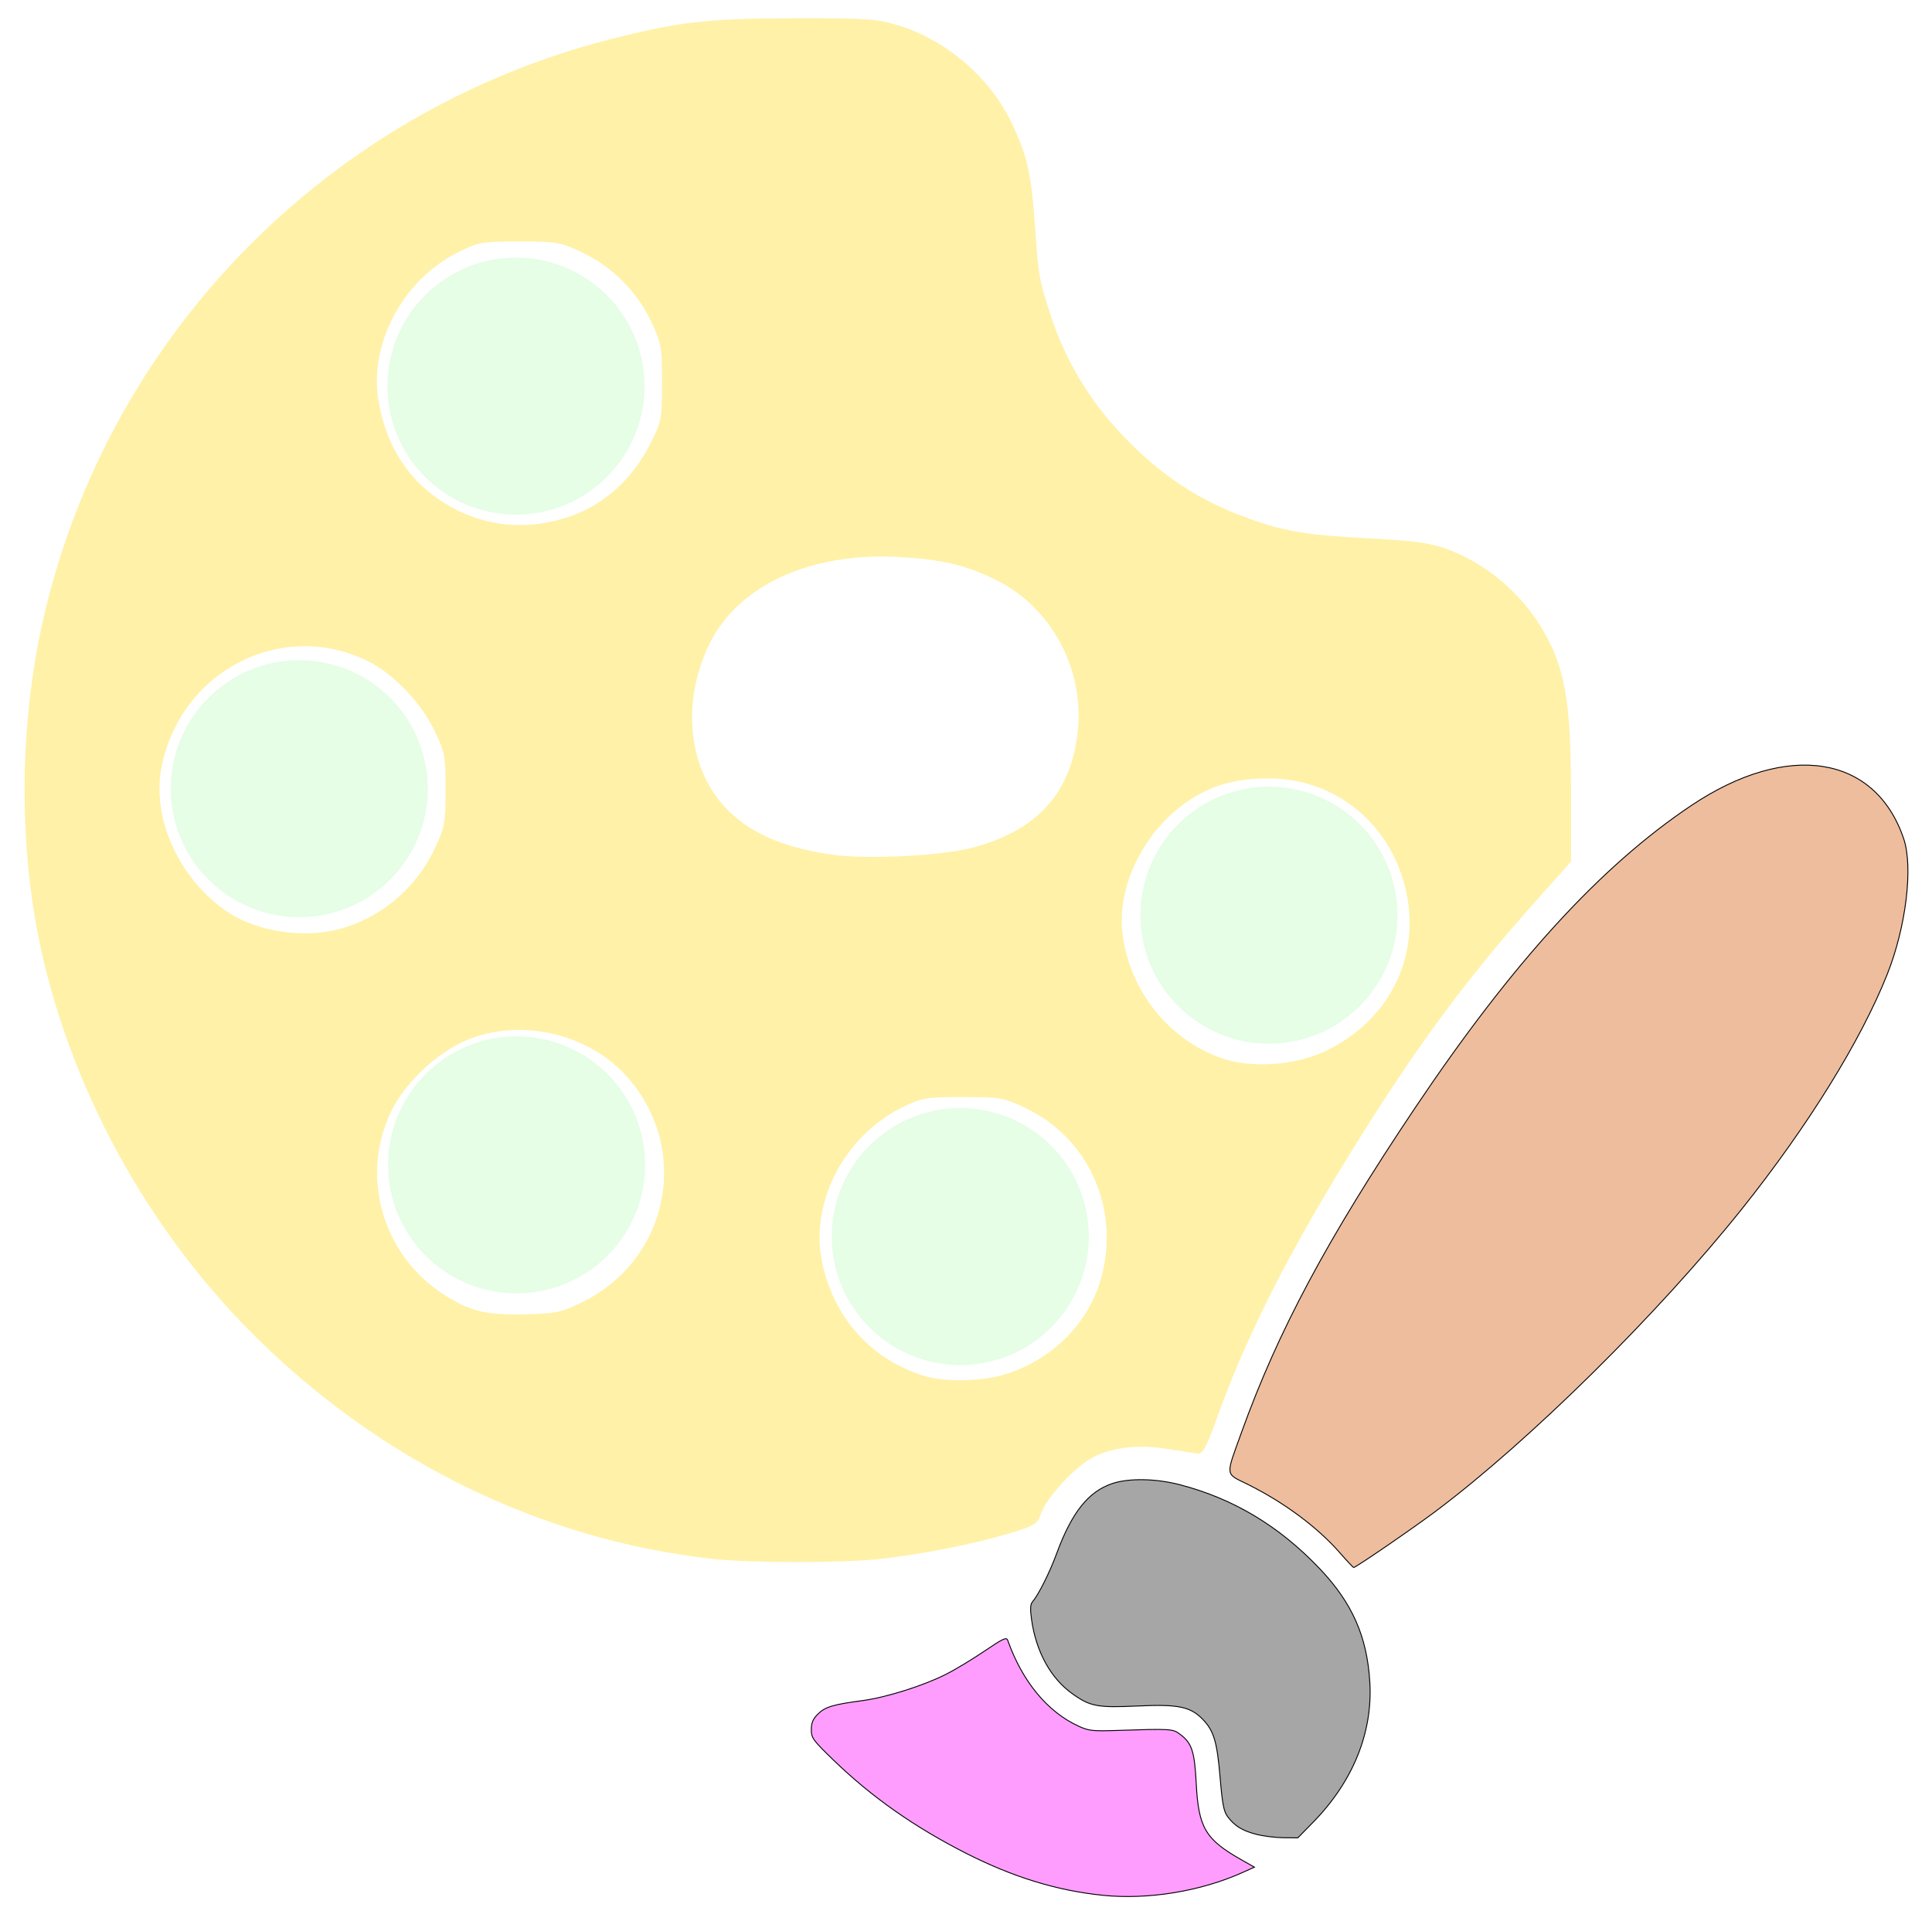
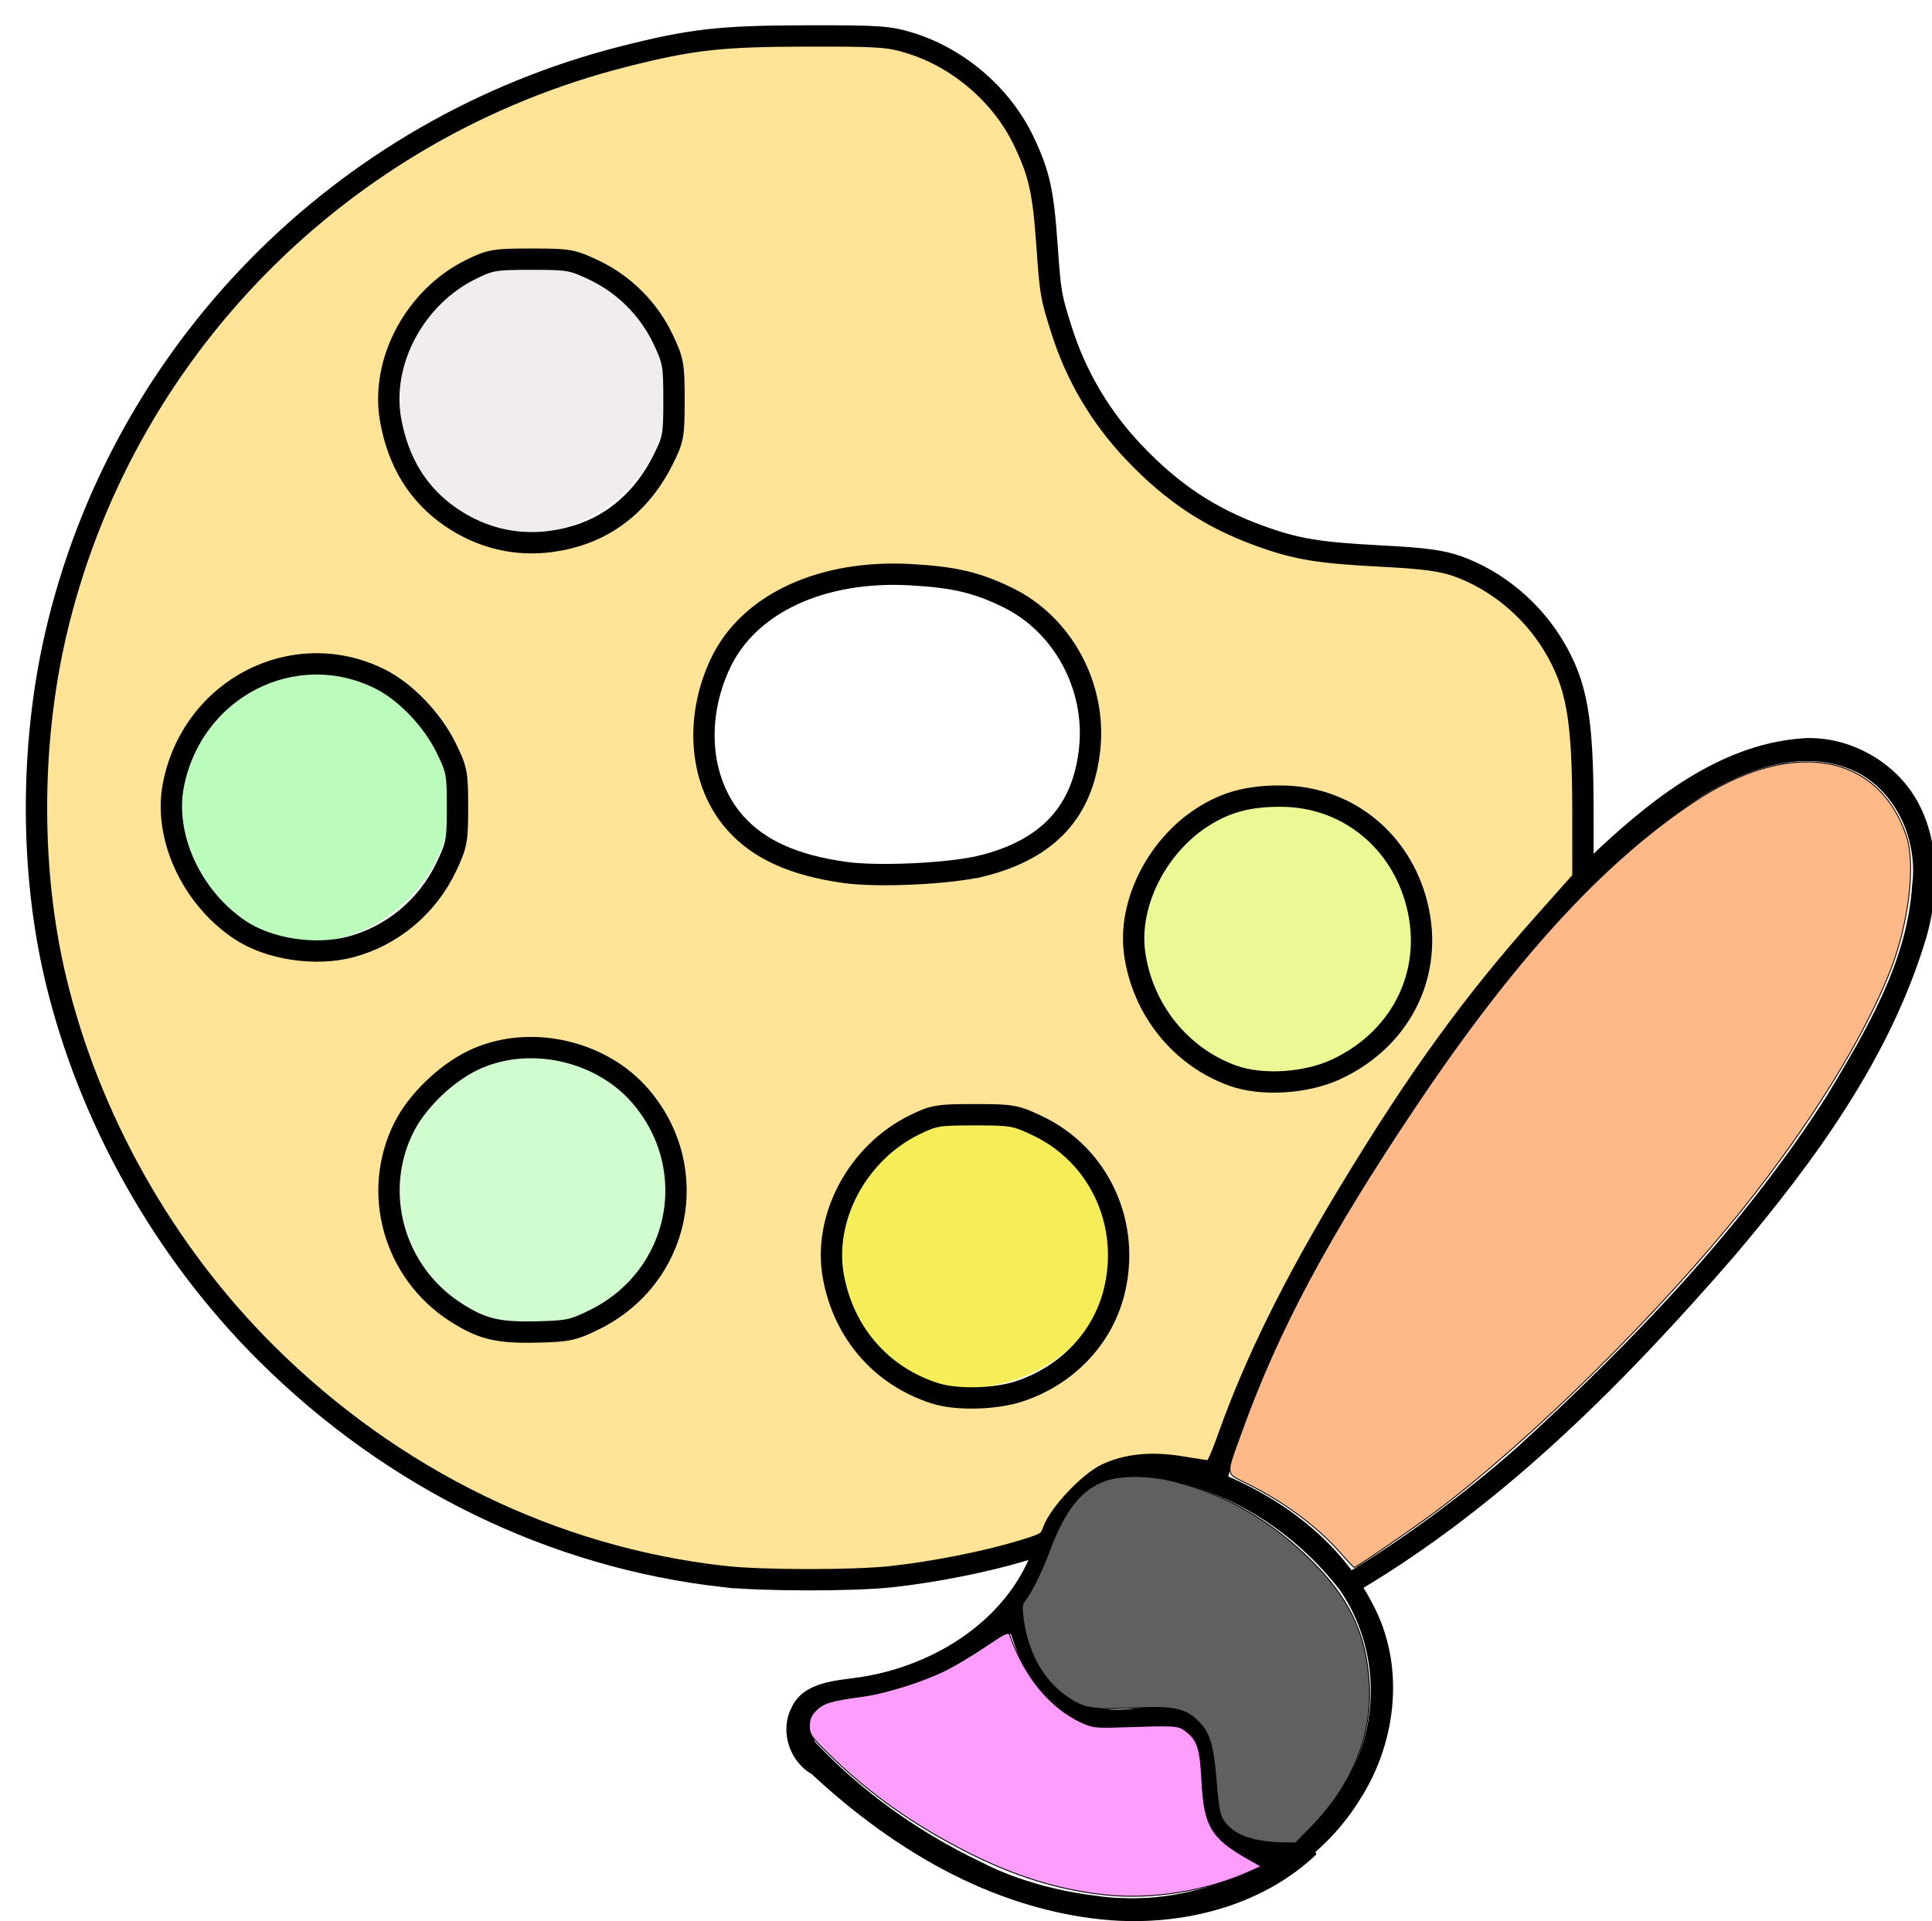
<svg xmlns="http://www.w3.org/2000/svg" width="90.573" height="90.037" version="1.1" viewBox="-5 -10 90.573 90.037" id="svg18">
  <defs id="defs22" />
-   <path d="m 126.748,1.834 c -11.836,-0.019 -23.454,6.094 -30.223,15.793 -5.73,8.039 -8.136,18.408 -6.294,28.13 1.795,9.82 7.691,18.787 15.96,24.374 6.574,4.513 14.62,6.879 22.598,6.439 3.55,-0.162 7.081,-0.829 10.417,-2.059 0.18,-0.547 -0.36,-1.021 -0.865,-0.742 -6.84,2.263 -14.365,2.408 -21.339,0.39 -11.316,-3.271 -20.658,-12.343 -24.431,-23.478 -3.122,-8.956 -2.372,-19.047 1.85,-27.546 3.818,-7.795 10.549,-14.118 18.529,-17.436 5.4,-2.277 11.441,-3.286 17.254,-2.695 3.228,0.237 6.129,2.569 7.254,5.513 0.653,1.564 0.773,3.204 0.768,4.834 0.333,5.35 3.814,10.308 8.664,12.552 2.384,1.151 5.062,1.542 7.689,1.424 2.979,-0.017 5.885,1.612 7.398,4.183 1.009,1.574 1.325,3.458 1.35,5.296 0.153,2.206 -0.025,4.456 -0.072,6.691 0.445,0.251 1.06,-0.024 0.984,-0.578 0.271,-3.373 0.36,-6.839 -0.505,-10.137 -1.365,-4.014 -5.588,-6.736 -9.796,-6.497 -1.705,0.064 -3.427,-0.101 -5.063,-0.684 -4.694,-1.585 -8.549,-5.778 -9.404,-10.707 -0.429,-2.566 -0.046,-5.376 -1.464,-7.691 -1.607,-3.076 -4.896,-5.263 -8.401,-5.289 -0.95,-0.085 -1.904,-0.083 -2.857,-0.08 z" fill="#008000" id="path2" />
-   <path d="m 122.938,32.85 c -3.824,0.192 -7.024,2.647 -9.718,5.154 -5.577,5.233 -9.841,11.673 -13.642,18.262 -2.03,3.628 -3.83,7.417 -4.917,11.442 0.283,0.548 1.026,0.346 1.133,-0.209 1.685,-5.755 4.645,-11.06 7.899,-16.033 3.928,-5.935 8.271,-11.909 14.308,-15.886 2.105,-1.308 4.858,-2.292 7.247,-1.143 1.922,0.974 2.893,3.241 2.619,5.328 -0.235,3.608 -2.158,6.8 -3.966,9.812 -3.976,6.226 -9.148,11.587 -14.578,16.554 -2.513,2.216 -5.218,4.216 -8.083,5.954 -0.279,0.484 0.218,1.038 0.709,0.727 6.804,-4.053 12.448,-9.755 17.607,-15.702 3.747,-4.428 7.285,-9.264 8.97,-14.887 0.744,-2.56 0.639,-5.704 -1.379,-7.673 -1.114,-1.081 -2.648,-1.732 -4.207,-1.699 z" id="path4" />
-   <path d="m 102.719,75.461 c -2.331,0.105 -4.127,2.175 -4.564,4.359 -1.228,3.384 -4.665,5.497 -8.109,6.02 -1.146,0.171 -2.646,0.207 -3.211,1.424 -0.562,1.088 -0.111,2.513 0.943,3.119 3.937,3.667 8.928,6.627 14.427,6.836 4.416,0.172 9.018,-1.892 11.34,-5.747 1.679,-2.679 2.054,-6.238 0.527,-9.071 -1.686,-3.304 -5.005,-5.511 -8.47,-6.609 -0.935,-0.26 -1.913,-0.388 -2.884,-0.331 z m 1.219,1.07 c 3.417,0.489 6.516,2.529 8.607,5.231 1.861,2.699 1.959,6.508 0.088,9.229 -2.403,3.839 -7.252,5.755 -11.595,5.087 -5.018,-0.598 -9.391,-3.458 -13.014,-6.85 -0.61,-0.566 -0.546,-1.663 0.274,-1.999 1.051,-0.44 2.25,-0.252 3.314,-0.682 3.396,-0.912 6.627,-3.313 7.631,-6.804 0.466,-1.485 1.518,-3.055 3.21,-3.2 0.492,-0.089 0.99,-0.083 1.484,-0.011 z" id="path6" />
-   <path d="m 98.834,66.001 c -0.938,0.716 -1.594,1.781 -2.683,2.315 -2.01,1.294 -4.428,1.656 -6.728,2.099 -1.555,0.677 -1.706,3.16 -0.223,4.003 3.828,3.594 8.63,6.535 13.974,6.928 3.418,0.242 7.067,-0.686 9.597,-3.083 -0.16,-0.728 -0.972,-0.753 -1.568,-0.674 -1.07,-0.055 -2.535,-0.357 -2.731,-1.631 -0.189,-1.521 0.224,-3.814 -1.697,-4.451 -1.648,-0.634 -3.53,0.579 -5.064,-0.514 -1.453,-0.864 -2.14,-2.567 -2.223,-4.197 -0.057,-0.277 -0.262,-1.31 -0.654,-0.795 z m -0.16,2.555 c 0.689,1.931 2.252,3.842 4.44,3.963 1.264,0.076 2.774,-0.647 3.828,0.326 0.879,1.315 -0.053,3.123 0.959,4.41 0.606,0.83 1.588,1.23 2.449,1.728 -4.198,1.975 -9.258,1.715 -13.351,-0.4 -2.882,-1.381 -5.545,-3.276 -7.728,-5.606 -0.454,-0.963 0.658,-2.042 1.628,-1.815 2.759,-0.329 5.429,-1.453 7.551,-3.254 0.075,0.215 0.15,0.431 0.225,0.646 z" id="path8" />
-   <circle cx="19.217" cy="44.615" r="6.025" fill="#59f559" id="circle10" style="fill-opacity:0.149" />
-   <circle cx="19.189" cy="8.103" r="6.025" fill="#59f559" id="circle12" style="fill-opacity:0.149" />
-   <circle cx="9.03" cy="26.979" r="6.025" fill="#59f559" id="circle12-3" style="fill-opacity:0.149" />
-   <circle cx="40.018" cy="47.976" r="6.025" fill="#59f559" id="circle12-3-6" style="fill-opacity:0.149" />
-   <circle cx="54.489" cy="32.907" r="6.025" fill="#59f559" id="circle12-3-6-7" style="fill-opacity:0.149" />
-   <path d="M 28.376,63.086 C 20.38,62.187 12.868,58.523 6.94,52.632 2.127,47.849 -1.387,41.607 -2.947,35.072 -4.144,30.056 -4.148,24.14 -2.957,18.962 c 3.055,-13.28 13.359,-23.773 26.655,-27.144 3.158,-0.8 4.52,-0.954 8.544,-0.961 3.471,-0.006 3.88,0.023 4.92,0.35 2.265,0.713 4.282,2.471 5.29,4.61 0.717,1.521 0.895,2.326 1.073,4.848 0.16,2.269 0.179,2.382 0.676,3.958 0.684,2.172 1.83,4.11 3.417,5.778 1.775,1.866 3.543,3.041 5.833,3.877 1.753,0.64 2.786,0.813 5.776,0.966 1.965,0.101 2.806,0.214 3.538,0.474 1.83,0.652 3.478,2.014 4.507,3.726 1.095,1.821 1.376,3.405 1.378,7.77 l 0.001,3.179 -1.812,2.035 c -3.37,3.784 -5.929,7.319 -9.131,12.611 -2.623,4.335 -4.402,7.935 -5.662,11.457 -0.489,1.368 -0.662,1.684 -0.901,1.654 -0.163,-0.02 -0.798,-0.119 -1.412,-0.218 -1.321,-0.214 -2.493,-0.093 -3.429,0.356 -0.821,0.394 -2.205,1.866 -2.487,2.646 -0.19,0.527 -0.296,0.594 -1.5,0.957 -1.675,0.505 -4.111,0.986 -6.081,1.201 -1.799,0.196 -6.087,0.192 -7.86,-0.007 z m 13.886,-8.694 c 2.194,-0.739 3.837,-2.454 4.392,-4.583 0.834,-3.203 -0.654,-6.474 -3.574,-7.857 -1.032,-0.489 -1.193,-0.517 -2.944,-0.517 -1.723,0 -1.92,0.033 -2.819,0.473 -2.679,1.311 -4.312,4.37 -3.804,7.126 0.487,2.642 2.255,4.668 4.771,5.465 1.022,0.324 2.845,0.275 3.979,-0.107 z M 22.303,51.048 c 4.024,-1.983 5.085,-7.041 2.192,-10.453 -1.882,-2.22 -5.343,-2.958 -7.92,-1.689 -1.268,0.624 -2.58,1.902 -3.188,3.104 -1.542,3.054 -0.494,6.817 2.42,8.687 1.224,0.785 1.962,0.965 3.792,0.924 1.466,-0.033 1.716,-0.086 2.703,-0.573 z m 34.789,-11.746 c 3.192,-1.495 4.686,-4.766 3.684,-8.065 -0.862,-2.838 -3.319,-4.71 -6.221,-4.739 -1.551,-0.016 -2.639,0.272 -3.759,0.996 -2.14,1.383 -3.474,4.061 -3.164,6.351 0.359,2.645 2.155,4.887 4.619,5.764 1.359,0.484 3.432,0.353 4.84,-0.307 z M 10.896,33.564 c 1.954,-0.522 3.595,-1.902 4.477,-3.764 0.48,-1.013 0.517,-1.213 0.517,-2.786 0,-1.597 -0.031,-1.758 -0.54,-2.792 -0.657,-1.334 -1.925,-2.646 -3.126,-3.234 -4.026,-1.97 -8.744,0.456 -9.648,4.96 -0.485,2.417 0.828,5.295 3.113,6.822 1.358,0.908 3.537,1.24 5.207,0.794 z m 29.616,-3.802 c 3.094,-0.791 4.707,-2.555 5.015,-5.485 0.308,-2.924 -1.254,-5.816 -3.824,-7.081 -1.438,-0.708 -2.513,-0.963 -4.55,-1.079 -4.199,-0.239 -7.629,1.362 -8.946,4.175 -1.238,2.646 -0.951,5.625 0.723,7.487 1.108,1.232 2.73,1.961 5.113,2.297 1.584,0.224 5.014,0.056 6.468,-0.316 z M 21.505,14.286 c 1.73,-0.534 3.121,-1.76 4.011,-3.536 0.495,-0.988 0.523,-1.138 0.523,-2.819 0,-1.663 -0.033,-1.845 -0.514,-2.861 C 24.859,3.663 23.698,2.502 22.292,1.836 21.267,1.351 21.103,1.322 19.354,1.322 c -1.723,0 -1.921,0.033 -2.819,0.473 -2.638,1.291 -4.267,4.331 -3.782,7.058 0.354,1.988 1.29,3.507 2.805,4.551 1.777,1.224 3.846,1.53 5.947,0.881 z" fill="#008000" id="path14" style="fill-opacity:1;fill:#fff1a7" />
-   <path style="fill:#d45500;fill-opacity:0.383;stroke:#000000;stroke-width:0.043" d="m 62.809,72.797 c -1.058,-1.205 -2.616,-2.361 -4.324,-3.208 -1.061,-0.526 -1.039,-0.333 -0.28,-2.438 1.713,-4.755 4.031,-9.088 8.132,-15.203 4.575,-6.822 8.703,-11.341 12.963,-14.189 4.505,-3.013 8.615,-2.366 9.946,1.565 0.451,1.331 0.108,4.147 -0.775,6.363 -1.244,3.124 -3.717,7.115 -6.807,10.988 -3.931,4.926 -9.966,10.886 -14.351,14.174 -1.089,0.817 -3.75,2.642 -3.852,2.642 -0.024,0 -0.318,-0.312 -0.653,-0.694 z" id="path931" transform="translate(-5,-10)" />
-   <path style="fill:#1a1a1a;fill-opacity:0.383;stroke:#000000;stroke-width:0.043" d="m 58.879,85.998 c -0.652,-0.173 -1.004,-0.392 -1.332,-0.833 -0.176,-0.236 -0.243,-0.587 -0.348,-1.831 -0.142,-1.679 -0.293,-2.185 -0.815,-2.724 -0.575,-0.594 -1.152,-0.713 -3.037,-0.625 -1.902,0.088 -2.238,0.025 -3.08,-0.578 -1.015,-0.727 -1.695,-1.967 -1.907,-3.475 -0.07,-0.5 -0.059,-0.71 0.043,-0.83 0.285,-0.336 0.807,-1.377 1.128,-2.251 0.713,-1.939 1.488,-2.917 2.609,-3.294 0.784,-0.263 2.052,-0.24 3.193,0.059 2.518,0.66 4.662,1.953 6.554,3.951 1.511,1.596 2.203,3.17 2.331,5.299 0.142,2.364 -0.791,4.665 -2.666,6.577 l -0.711,0.725 -0.686,-0.007 c -0.377,-0.004 -0.951,-0.077 -1.276,-0.164 z" id="path2658" transform="translate(-5,-10)" />
-   <path style="fill:#ff00ff;fill-opacity:0.383;stroke:#000000;stroke-width:0.043" d="m 51.68,88.858 c -2.13,-0.218 -4.187,-0.85 -6.364,-1.954 -2.442,-1.238 -4.448,-2.646 -6.233,-4.374 -0.975,-0.944 -1.048,-1.043 -1.048,-1.436 0,-0.32 0.074,-0.495 0.305,-0.727 0.339,-0.339 0.703,-0.45 2.091,-0.634 1.115,-0.148 2.846,-0.694 3.922,-1.236 0.422,-0.213 1.23,-0.7 1.795,-1.083 0.873,-0.592 1.037,-0.669 1.094,-0.51 0.687,1.932 1.857,3.351 3.315,4.024 0.478,0.22 0.658,0.241 1.768,0.205 2.538,-0.084 2.656,-0.077 2.978,0.163 0.577,0.43 0.697,0.792 0.778,2.338 0.107,2.057 0.433,2.608 2.101,3.553 l 0.625,0.354 -0.528,0.239 c -1.981,0.895 -4.452,1.299 -6.598,1.079 z" id="path2660" transform="translate(-5,-10)" />
+   <path d="m 123.4,11.308 c -11.836,-0.019 -23.454,6.094 -30.223,15.793 -5.73,8.039 -8.136,18.408 -6.294,28.13 1.795,9.82 7.691,18.787 15.96,24.374 6.574,4.513 14.62,6.879 22.598,6.439 3.55,-0.162 7.081,-0.829 10.417,-2.059 0.18,-0.547 -0.36,-1.021 -0.865,-0.742 -6.84,2.263 -14.365,2.408 -21.339,0.39 -11.316,-3.271 -20.658,-12.343 -24.431,-23.478 -3.122,-8.956 -2.372,-19.047 1.85,-27.546 3.818,-7.795 10.549,-14.118 18.529,-17.436 5.4,-2.277 11.441,-3.286 17.254,-2.695 3.228,0.237 6.129,2.569 7.254,5.513 0.653,1.564 0.773,3.204 0.768,4.834 0.333,5.35 3.814,10.308 8.664,12.552 2.384,1.151 5.062,1.542 7.689,1.424 2.979,-0.017 5.885,1.612 7.398,4.183 1.009,1.574 1.325,3.458 1.35,5.296 0.153,2.206 -0.025,4.456 -0.072,6.691 0.445,0.251 1.06,-0.024 0.984,-0.578 0.271,-3.373 0.36,-6.839 -0.505,-10.137 -1.365,-4.014 -5.588,-6.736 -9.796,-6.497 -1.705,0.064 -3.427,-0.101 -5.063,-0.684 -4.694,-1.585 -8.549,-5.778 -9.404,-10.707 -0.429,-2.566 -0.046,-5.375 -1.464,-7.691 -1.607,-3.076 -4.896,-5.263 -8.401,-5.289 -0.95,-0.085 -1.904,-0.083 -2.857,-0.08 z" fill="#008000" id="path2" />
+   <path d="m 79.712,24.603 c -3.824,0.192 -7.024,2.647 -9.718,5.154 -5.577,5.233 -9.841,11.673 -13.642,18.262 -2.03,3.628 -3.83,7.417 -4.917,11.442 0.283,0.548 1.026,0.346 1.133,-0.209 1.685,-5.755 4.645,-11.06 7.899,-16.033 3.928,-5.935 8.271,-11.909 14.308,-15.886 2.105,-1.308 4.858,-2.292 7.247,-1.143 1.922,0.974 2.893,3.241 2.619,5.328 -0.235,3.608 -2.158,6.8 -3.966,9.812 -3.976,6.226 -9.148,11.587 -14.578,16.554 -2.513,2.216 -5.218,4.216 -8.083,5.954 -0.279,0.484 0.218,1.038 0.709,0.727 6.804,-4.053 12.448,-9.755 17.607,-15.702 3.747,-4.428 7.285,-9.264 8.97,-14.887 0.744,-2.56 0.639,-5.704 -1.379,-7.673 -1.114,-1.081 -2.648,-1.732 -4.207,-1.699 z" id="path4" />
+   <path d="m 47.993,58.255 c -2.331,0.105 -4.127,2.175 -4.564,4.359 -1.228,3.384 -4.665,5.497 -8.109,6.02 -1.146,0.171 -2.646,0.207 -3.211,1.424 -0.562,1.088 -0.111,2.513 0.943,3.119 3.937,3.667 8.928,6.627 14.427,6.836 4.416,0.172 9.018,-1.892 11.34,-5.747 1.679,-2.679 2.054,-6.238 0.527,-9.071 -1.686,-3.304 -5.005,-5.511 -8.47,-6.609 -0.935,-0.26 -1.913,-0.388 -2.884,-0.331 z m 1.219,1.07 c 3.417,0.489 6.516,2.529 8.607,5.231 1.861,2.699 1.959,6.508 0.088,9.229 -2.403,3.839 -7.252,5.755 -11.595,5.087 -5.018,-0.598 -9.391,-3.458 -13.014,-6.85 -0.61,-0.566 -0.546,-1.663 0.274,-1.999 1.051,-0.44 2.25,-0.252 3.314,-0.682 3.396,-0.912 6.627,-3.313 7.631,-6.804 0.466,-1.485 1.518,-3.055 3.21,-3.2 0.492,-0.089 0.99,-0.083 1.484,-0.011 z" id="path6" />
+   <path d="m 42.769,64.689 c -0.938,0.716 -1.594,1.781 -2.683,2.315 -2.01,1.294 -4.428,1.656 -6.728,2.099 -1.555,0.677 -1.706,3.16 -0.223,4.003 3.828,3.594 8.63,6.535 13.974,6.928 3.418,0.242 7.067,-0.686 9.597,-3.083 -0.16,-0.728 -0.972,-0.753 -1.568,-0.674 -1.07,-0.055 -2.535,-0.357 -2.731,-1.631 -0.189,-1.521 0.224,-3.814 -1.697,-4.451 -1.648,-0.634 -3.53,0.579 -5.064,-0.514 -1.453,-0.864 -2.14,-2.567 -2.223,-4.197 -0.057,-0.277 -0.262,-1.31 -0.654,-0.795 z m -0.16,2.555 c 0.689,1.931 2.252,3.842 4.44,3.963 1.264,0.076 2.774,-0.647 3.828,0.326 0.879,1.315 -0.053,3.123 0.959,4.41 0.606,0.83 1.588,1.23 2.449,1.728 -4.198,1.975 -9.258,1.715 -13.351,-0.4 -2.882,-1.381 -5.545,-3.276 -7.728,-5.606 -0.454,-0.963 0.658,-2.042 1.628,-1.815 2.759,-0.329 5.429,-1.453 7.551,-3.254 0.075,0.215 0.15,0.431 0.225,0.646 z" id="path8" />
+   <circle cx="19.552" cy="45.112" r="7.283" fill="#59f559" id="circle10" style="fill:#d0fcd0;fill-opacity:1;stroke-width:1.209" />
+   <circle cx="19.397" cy="8.001" r="7.04" fill="#59f559" id="circle12" style="fill:#f1eded;fill-opacity:1;stroke-width:1.168" />
+   <circle cx="9.236" cy="27.263" r="6.929" fill="#59f559" id="circle12-3" style="fill:#bbfbbb;fill-opacity:1;stroke-width:1.15" />
+   <circle cx="40.214" cy="47.631" r="7.448" fill="#59f559" id="circle12-3-6" style="fill:#f5ee59;fill-opacity:1;stroke-width:1.236" />
+   <circle cx="53.498" cy="32.983" r="8.614" fill="#59f559" id="circle12-3-6-7" style="fill-opacity:1;stroke-width:1.43;fill:#ebf894" />
+   <path d="m 28.934,63.915 c -7.996,-0.899 -15.508,-4.563 -21.436,-10.454 -4.812,-4.783 -8.327,-11.025 -9.887,-17.56 -1.197,-5.016 -1.201,-10.932 -0.01,-16.11 C 0.656,6.511 10.96,-3.982 24.256,-7.353 c 3.158,-0.8 4.52,-0.954 8.544,-0.961 3.471,-0.006 3.88,0.023 4.92,0.35 2.265,0.713 4.282,2.471 5.29,4.61 0.717,1.521 0.895,2.326 1.073,4.848 0.16,2.269 0.179,2.382 0.676,3.958 0.684,2.172 1.83,4.11 3.417,5.778 1.775,1.866 3.543,3.041 5.833,3.877 1.753,0.64 2.786,0.813 5.776,0.966 1.965,0.101 2.806,0.214 3.538,0.474 1.83,0.652 3.478,2.014 4.507,3.726 1.095,1.821 1.376,3.405 1.378,7.77 l 10e-4,3.179 -1.812,2.035 c -3.37,3.784 -5.929,7.319 -9.131,12.611 -2.623,4.335 -4.402,7.935 -5.662,11.457 -0.489,1.368 -0.662,1.684 -0.901,1.654 -0.163,-0.02 -0.798,-0.119 -1.412,-0.218 -1.321,-0.214 -2.493,-0.093 -3.429,0.356 -0.821,0.394 -2.205,1.866 -2.487,2.646 -0.19,0.527 -0.296,0.594 -1.5,0.957 -1.675,0.505 -4.111,0.986 -6.081,1.201 -1.799,0.196 -6.087,0.192 -7.86,-0.007 z m 13.886,-8.694 c 2.194,-0.739 3.837,-2.454 4.392,-4.583 0.834,-3.203 -0.654,-6.474 -3.574,-7.857 -1.032,-0.489 -1.193,-0.517 -2.944,-0.517 -1.723,0 -1.92,0.033 -2.819,0.473 -2.679,1.311 -4.312,4.37 -3.804,7.126 0.487,2.642 2.255,4.668 4.771,5.465 1.022,0.324 2.845,0.275 3.979,-0.107 z m -19.959,-3.344 c 4.024,-1.983 5.085,-7.041 2.192,-10.453 -1.882,-2.22 -5.343,-2.958 -7.92,-1.689 -1.268,0.624 -2.58,1.902 -3.188,3.104 -1.542,3.054 -0.494,6.817 2.42,8.687 1.224,0.785 1.962,0.965 3.792,0.924 1.466,-0.033 1.716,-0.086 2.703,-0.573 z m 34.789,-11.746 c 3.192,-1.495 4.686,-4.766 3.684,-8.065 -0.862,-2.838 -3.319,-4.71 -6.221,-4.739 -1.551,-0.016 -2.639,0.272 -3.759,0.996 -2.14,1.383 -3.474,4.061 -3.164,6.351 0.359,2.645 2.155,4.887 4.619,5.764 1.359,0.484 3.432,0.353 4.84,-0.307 z m -46.196,-5.739 c 1.954,-0.522 3.595,-1.902 4.477,-3.764 0.48,-1.013 0.517,-1.213 0.517,-2.786 0,-1.597 -0.031,-1.758 -0.54,-2.792 -0.657,-1.334 -1.925,-2.646 -3.126,-3.234 -4.026,-1.97 -8.744,0.456 -9.648,4.96 -0.485,2.417 0.828,5.295 3.113,6.822 1.358,0.908 3.537,1.24 5.207,0.794 z m 29.616,-3.802 c 3.094,-0.791 4.707,-2.555 5.015,-5.485 0.308,-2.924 -1.254,-5.816 -3.824,-7.081 -1.438,-0.708 -2.513,-0.963 -4.55,-1.079 -4.199,-0.239 -7.629,1.362 -8.946,4.175 -1.238,2.646 -0.951,5.625 0.723,7.487 1.108,1.232 2.73,1.961 5.113,2.297 1.584,0.224 5.014,0.056 6.468,-0.316 z m -19.007,-15.476 c 1.73,-0.534 3.121,-1.76 4.011,-3.536 0.495,-0.988 0.523,-1.138 0.523,-2.819 0,-1.663 -0.033,-1.845 -0.514,-2.861 -0.666,-1.405 -1.827,-2.567 -3.233,-3.233 -1.025,-0.486 -1.189,-0.514 -2.938,-0.514 -1.723,0 -1.921,0.033 -2.819,0.473 -2.638,1.291 -4.267,4.331 -3.782,7.058 0.354,1.988 1.29,3.507 2.805,4.551 1.777,1.224 3.846,1.53 5.947,0.881 z" fill="#008000" id="path14" style="fill:#ffe396;fill-opacity:1;stroke:#000000;stroke-opacity:1" />
+   <path style="fill:#ffb887;fill-opacity:1;stroke:#000000;stroke-width:0.043" d="m 57.829,62.794 c -1.062,-1.21 -2.627,-2.37 -4.341,-3.221 -1.065,-0.528 -1.043,-0.335 -0.282,-2.447 1.72,-4.774 4.047,-9.124 8.164,-15.263 4.593,-6.849 8.738,-11.386 13.015,-14.246 4.523,-3.024 8.649,-2.375 9.986,1.571 0.453,1.336 0.108,4.163 -0.778,6.389 -1.249,3.137 -3.732,7.143 -6.834,11.031 -3.946,4.945 -10.006,10.93 -14.408,14.23 -1.094,0.82 -3.765,2.652 -3.867,2.652 -0.024,0 -0.319,-0.313 -0.655,-0.696 z" id="path931" />
+   <path style="fill:#606060;fill-opacity:1;stroke:#000000;stroke-width:0.044" d="m 53.734,76.23 c -0.667,-0.177 -1.027,-0.401 -1.363,-0.852 -0.18,-0.241 -0.248,-0.6 -0.356,-1.872 -0.145,-1.717 -0.3,-2.235 -0.834,-2.787 -0.588,-0.608 -1.179,-0.729 -3.106,-0.64 -1.946,0.09 -2.289,0.026 -3.151,-0.591 -1.038,-0.744 -1.734,-2.012 -1.951,-3.555 -0.072,-0.511 -0.061,-0.726 0.044,-0.849 0.292,-0.344 0.825,-1.408 1.154,-2.303 0.729,-1.984 1.522,-2.984 2.669,-3.37 0.802,-0.269 2.099,-0.245 3.266,0.061 2.576,0.675 4.769,1.997 6.704,4.042 1.546,1.633 2.254,3.243 2.384,5.421 0.145,2.419 -0.809,4.772 -2.727,6.728 l -0.728,0.742 -0.701,-0.007 c -0.386,-0.004 -0.973,-0.079 -1.306,-0.167 z" id="path2658" />
+   <path style="fill:#ff9dff;fill-opacity:1;stroke:#000000;stroke-width:0.044" d="m 46.861,78.845 c -2.172,-0.223 -4.27,-0.866 -6.49,-1.992 -2.49,-1.263 -4.536,-2.698 -6.357,-4.46 -0.994,-0.962 -1.068,-1.064 -1.068,-1.464 0,-0.327 0.075,-0.505 0.311,-0.742 0.346,-0.346 0.717,-0.459 2.132,-0.647 1.137,-0.151 2.902,-0.707 4,-1.26 0.43,-0.217 1.254,-0.714 1.83,-1.104 0.89,-0.603 1.058,-0.682 1.115,-0.52 0.701,1.97 1.893,3.418 3.381,4.103 0.488,0.225 0.671,0.246 1.803,0.209 2.588,-0.085 2.709,-0.079 3.037,0.166 0.588,0.439 0.711,0.808 0.793,2.384 0.109,2.097 0.442,2.66 2.142,3.623 l 0.637,0.361 -0.538,0.243 c -2.02,0.913 -4.54,1.325 -6.729,1.1 z" id="path2660" />
</svg>
